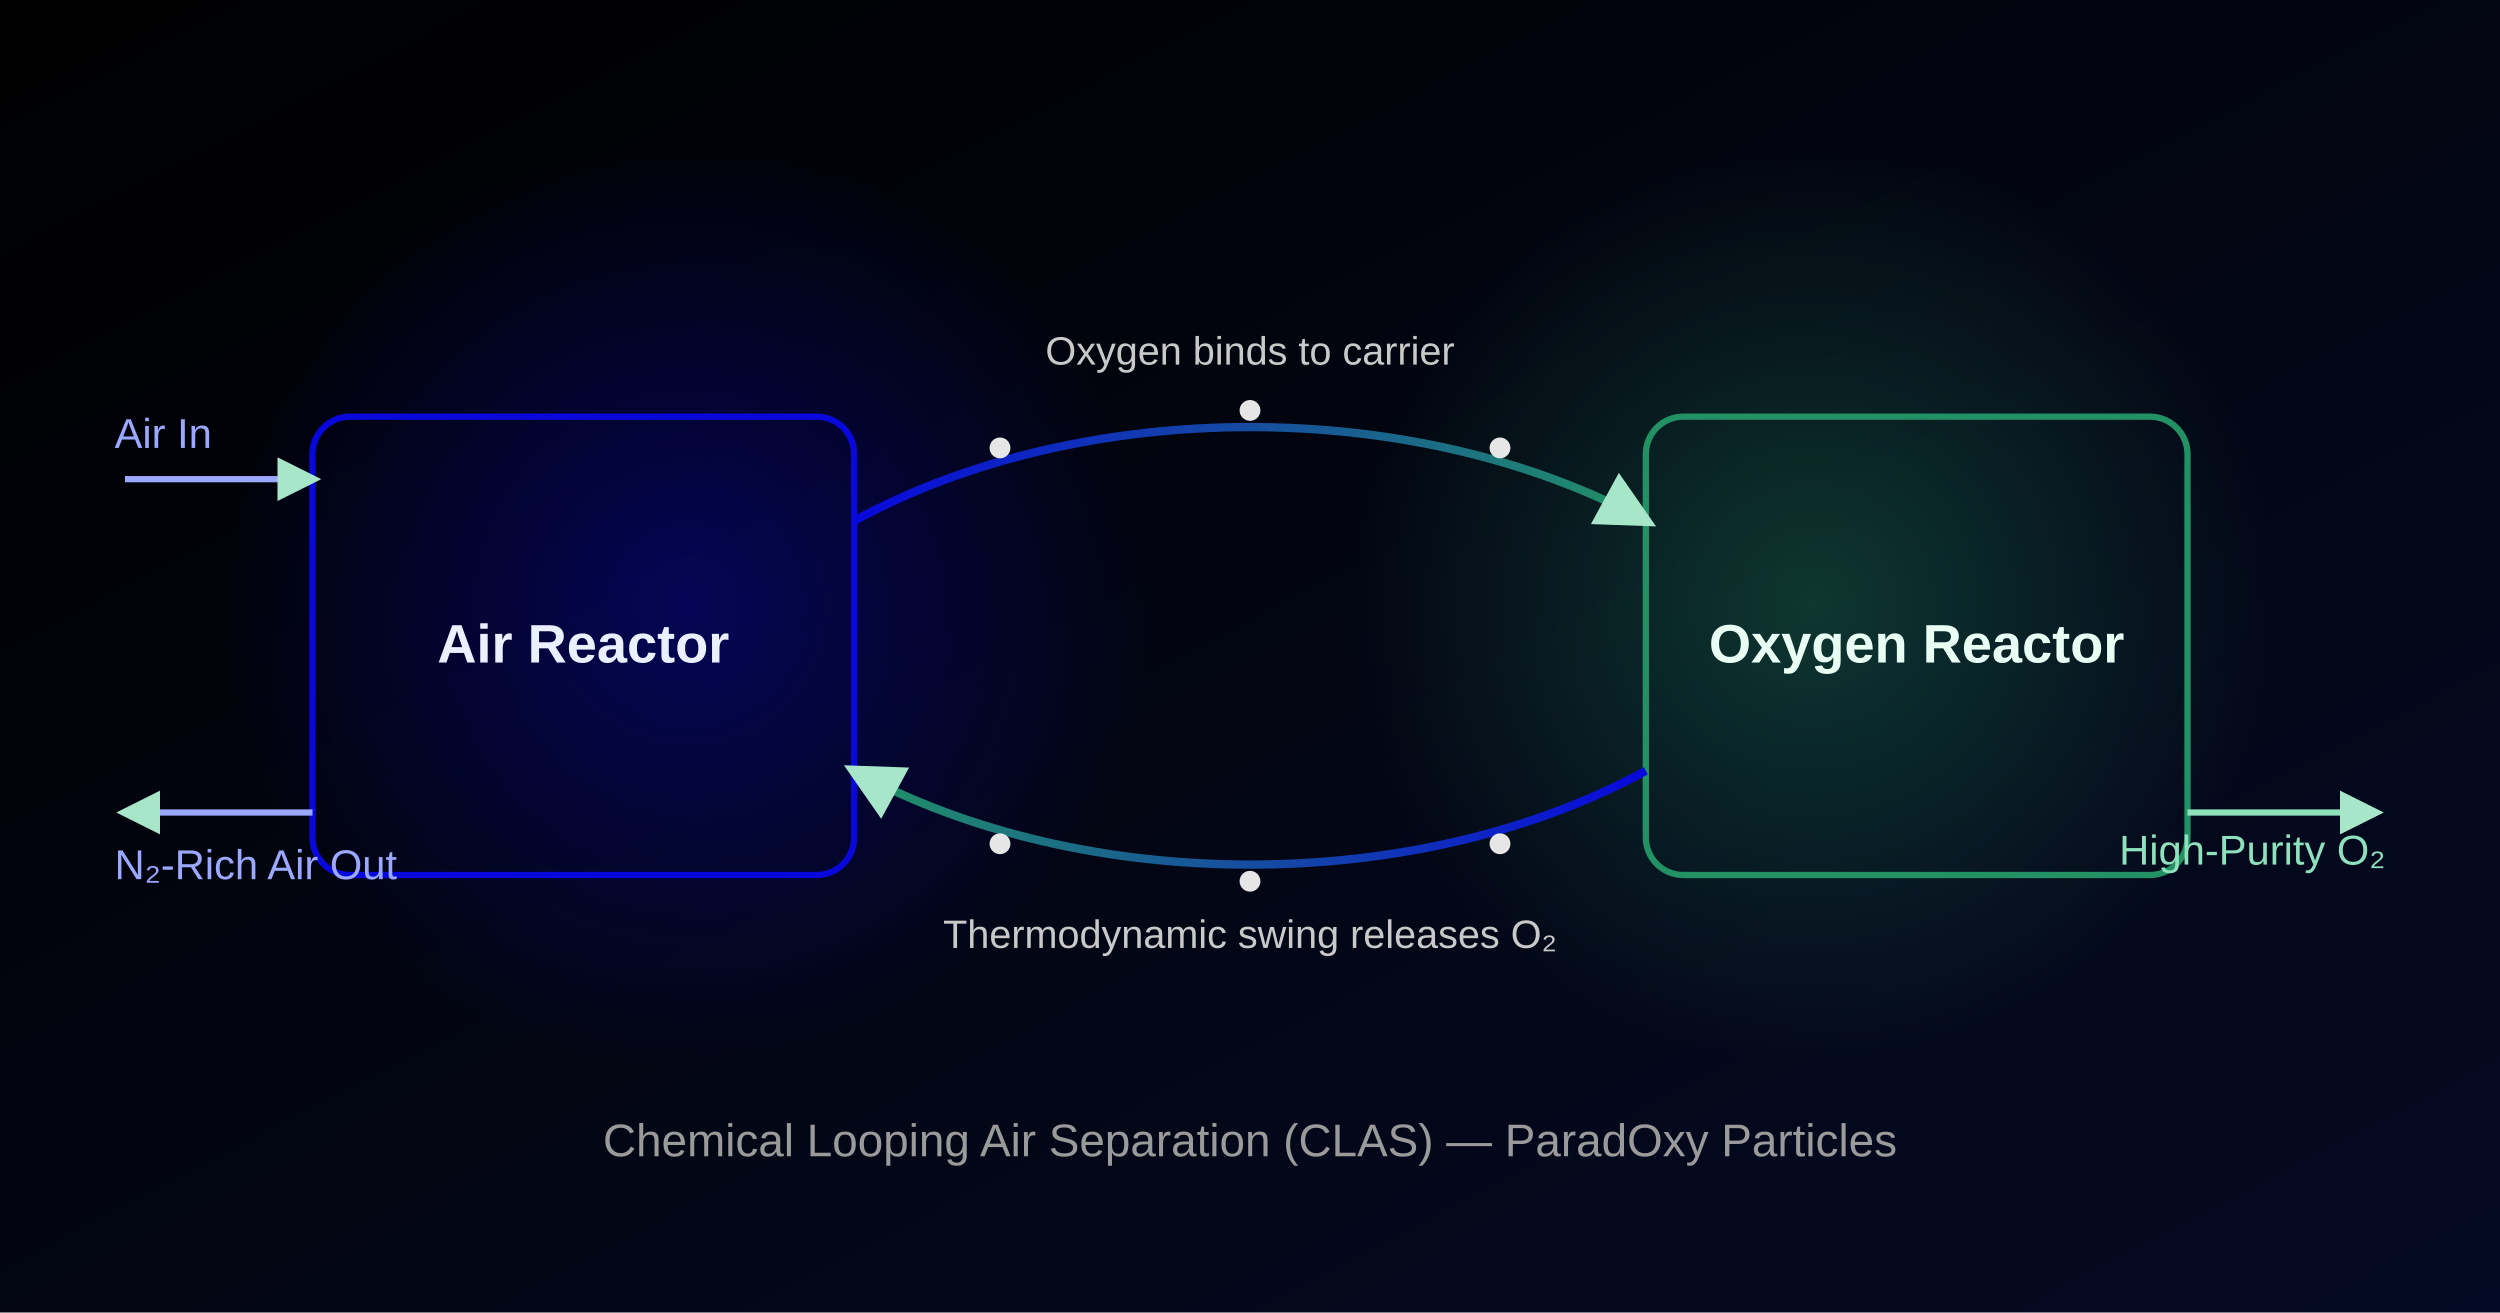
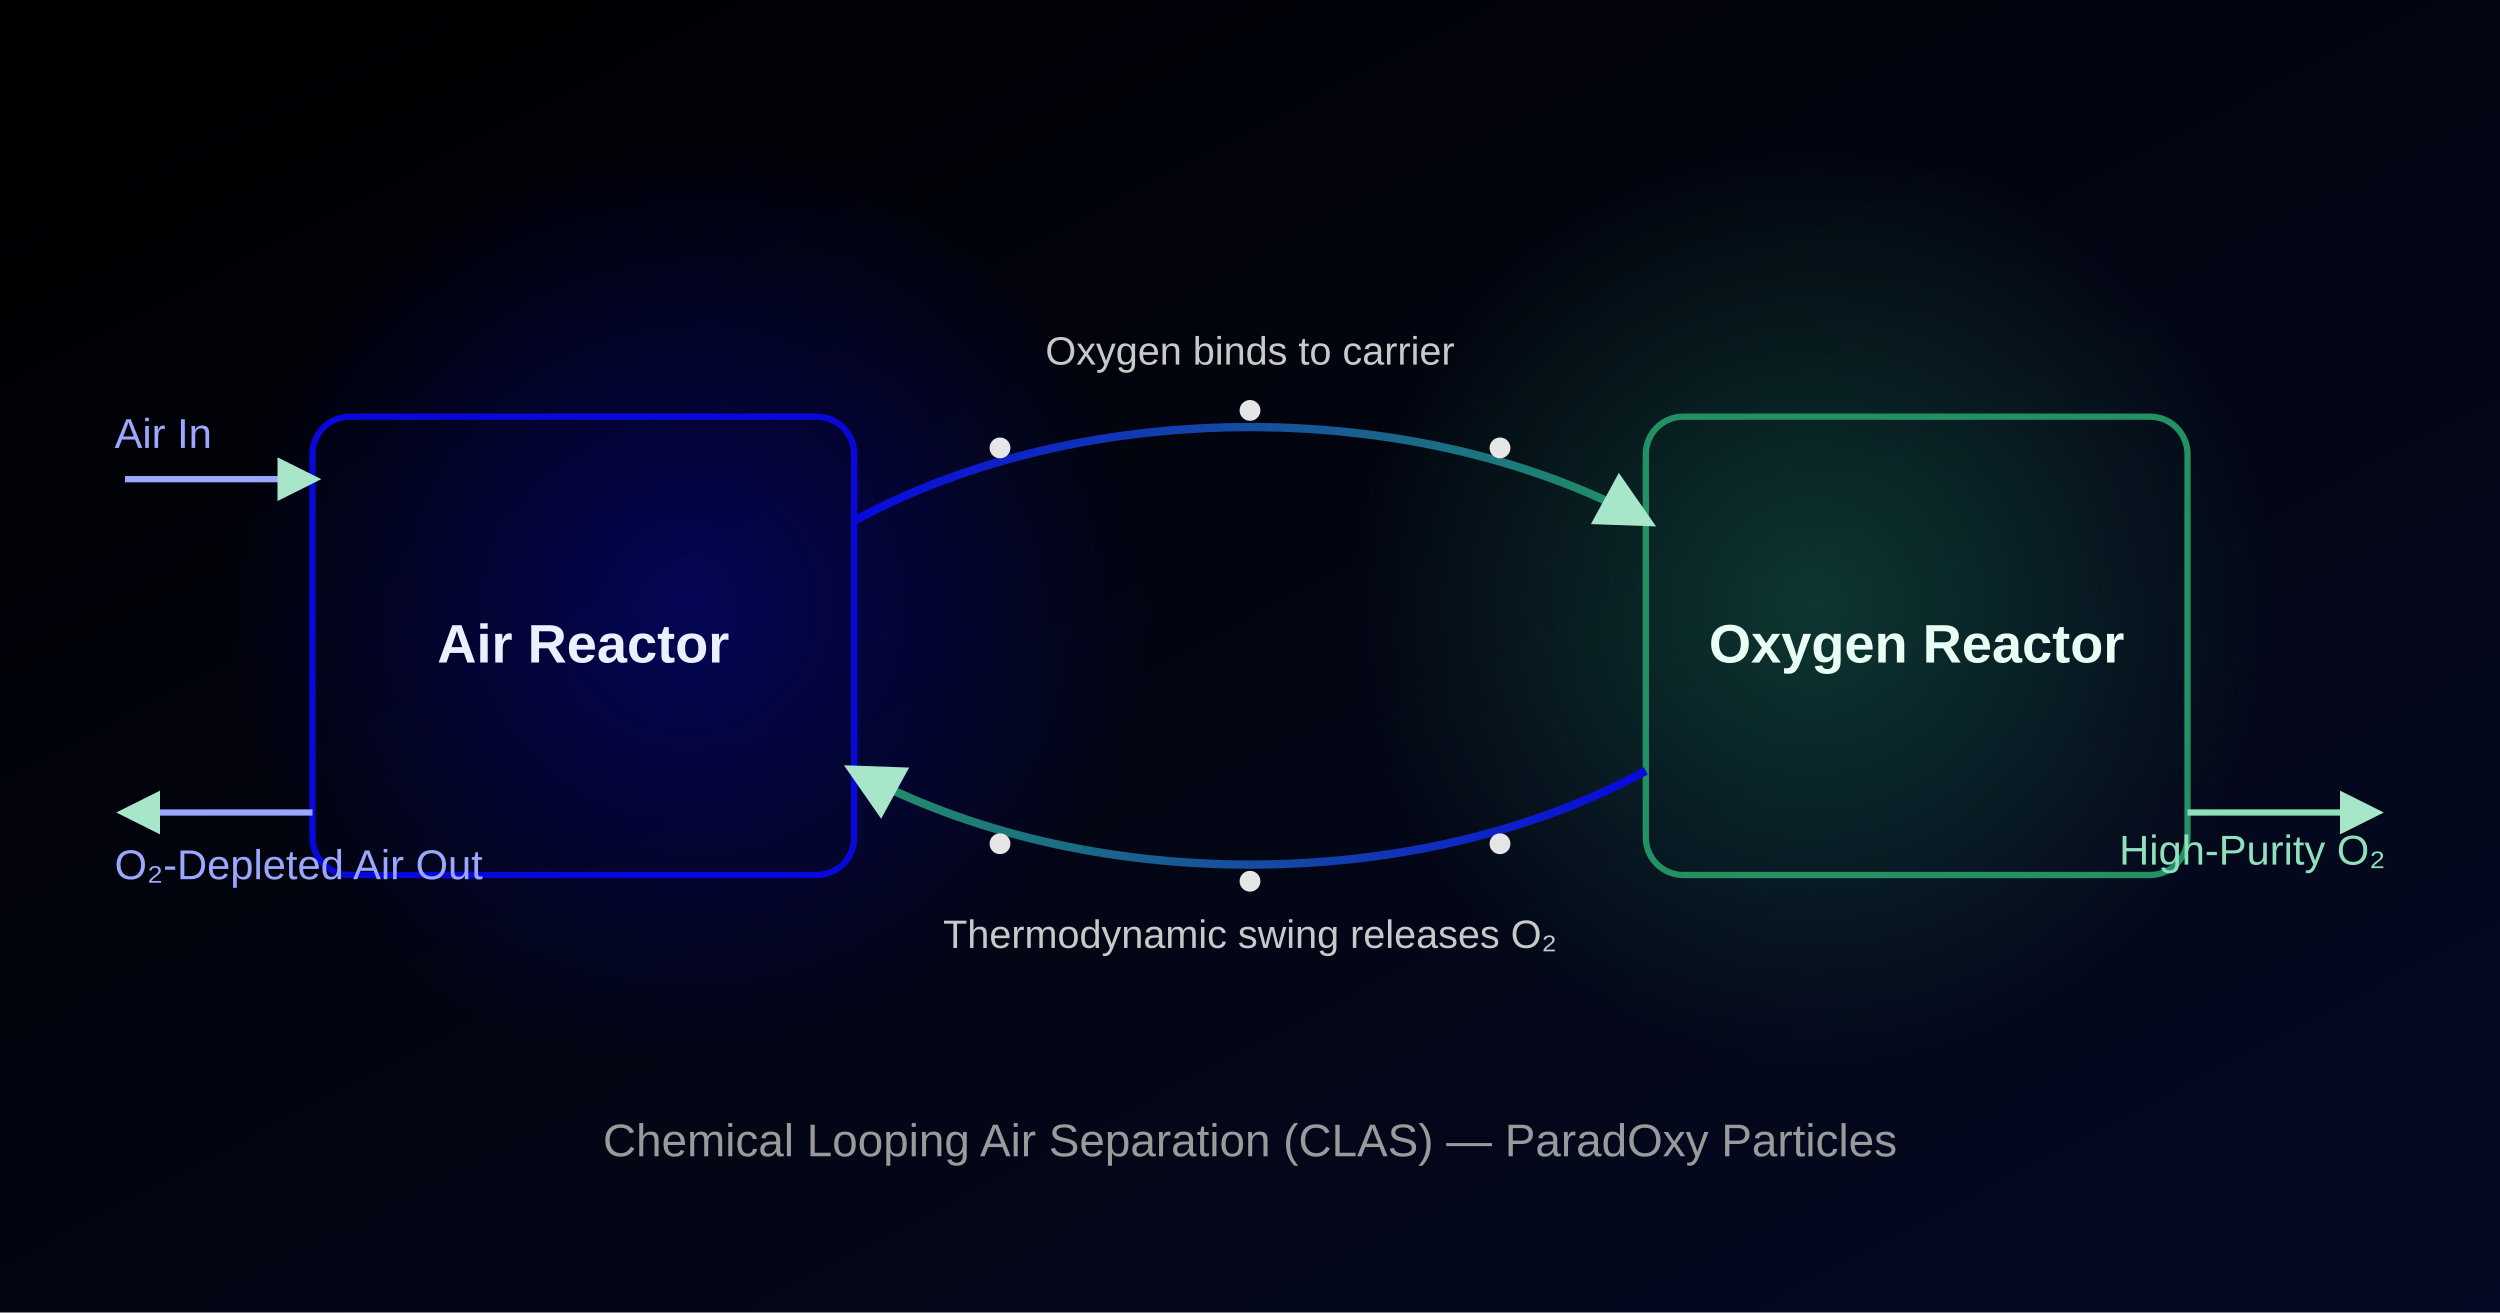
<svg xmlns="http://www.w3.org/2000/svg" viewBox="0 0 1200 630" width="1200" height="630">
  <defs>
    <linearGradient id="bg2" x1="0%" y1="0%" x2="100%" y2="100%">
      <stop offset="0%" stop-color="#000000" />
      <stop offset="100%" stop-color="#050a24" />
    </linearGradient>
    <linearGradient id="carrier2" x1="0%" y1="0%" x2="100%" y2="0%">
      <stop offset="0%" stop-color="#0808DD" />
      <stop offset="100%" stop-color="#229264" />
    </linearGradient>
    <linearGradient id="carrier2r" x1="0%" y1="0%" x2="100%" y2="0%">
      <stop offset="0%" stop-color="#229264" />
      <stop offset="100%" stop-color="#0808DD" />
    </linearGradient>
    <radialGradient id="glow3" cx="50%" cy="50%" r="50%">
      <stop offset="0%" stop-color="#0808DD" stop-opacity="0.35" />
      <stop offset="100%" stop-color="#0808DD" stop-opacity="0" />
    </radialGradient>
    <radialGradient id="glow4" cx="50%" cy="50%" r="50%">
      <stop offset="0%" stop-color="#229264" stop-opacity="0.35" />
      <stop offset="100%" stop-color="#229264" stop-opacity="0" />
    </radialGradient>
    <marker id="arrow2" viewBox="0 0 10 10" refX="8" refY="5" markerWidth="7" markerHeight="7" orient="auto-start-reverse">
      <path d="M0,0 L10,5 L0,10 z" fill="#a8e6ca" />
    </marker>
  </defs>
  <rect width="1200" height="630" fill="url(#bg2)" />
  <circle cx="330" cy="290" r="220" fill="url(#glow3)" />
  <circle cx="870" cy="290" r="220" fill="url(#glow4)" />
  <rect x="150" y="200" width="260" height="220" rx="18" fill="none" stroke="#0808DD" stroke-width="3" />
  <text x="280" y="318" text-anchor="middle" font-family="Arial, sans-serif" font-size="26" font-weight="700" fill="#eaf0ff">Air Reactor</text>
  <rect x="790" y="200" width="260" height="220" rx="18" fill="none" stroke="#229264" stroke-width="3" />
  <text x="920" y="318" text-anchor="middle" font-family="Arial, sans-serif" font-size="26" font-weight="700" fill="#eafff4">Oxygen Reactor</text>
  <line x1="60" y1="230" x2="150" y2="230" stroke="#9aa8ff" stroke-width="3" marker-end="url(#arrow2)" />
  <text x="55" y="215" text-anchor="start" font-family="Arial, sans-serif" font-size="20" fill="#9aa8ff">Air In</text>
  <line x1="150" y1="390" x2="60" y2="390" stroke="#9aa8ff" stroke-width="3" marker-end="url(#arrow2)" />
-   <text x="55" y="422" text-anchor="start" font-family="Arial, sans-serif" font-size="20" fill="#9aa8ff">N₂-Rich Air Out</text>
+   <text x="55" y="422" text-anchor="start" font-family="Arial, sans-serif" font-size="20" fill="#9aa8ff">O₂-Depleted Air Out</text>
  <line x1="1050" y1="390" x2="1140" y2="390" stroke="#8fe0bc" stroke-width="3" marker-end="url(#arrow2)" />
  <text x="1145" y="415" text-anchor="end" font-family="Arial, sans-serif" font-size="20" fill="#8fe0bc">High-Purity O₂</text>
  <path d="M 410 250 C 520 190, 680 190, 790 250" fill="none" stroke="url(#carrier2)" stroke-width="4" marker-end="url(#arrow2)" />
  <path d="M 790 370 C 680 430, 520 430, 410 370" fill="none" stroke="url(#carrier2r)" stroke-width="4" marker-end="url(#arrow2)" />
  <text x="600" y="175" text-anchor="middle" font-family="Arial, sans-serif" font-size="19" fill="#c9c9c9">Oxygen binds to carrier</text>
  <text x="600" y="455" text-anchor="middle" font-family="Arial, sans-serif" font-size="19" fill="#c9c9c9">Thermodynamic swing releases O₂</text>
  <g fill="#e6e6e6">
    <circle cx="480" cy="215" r="5" />
    <circle cx="600" cy="197" r="5" />
    <circle cx="720" cy="215" r="5" />
    <circle cx="480" cy="405" r="5" />
    <circle cx="600" cy="423" r="5" />
    <circle cx="720" cy="405" r="5" />
  </g>
  <text x="600" y="555" text-anchor="middle" font-family="Arial, sans-serif" font-size="22" fill="#9a9a9a">Chemical Looping Air Separation (CLAS) — ParadOxy Particles</text>
</svg>
